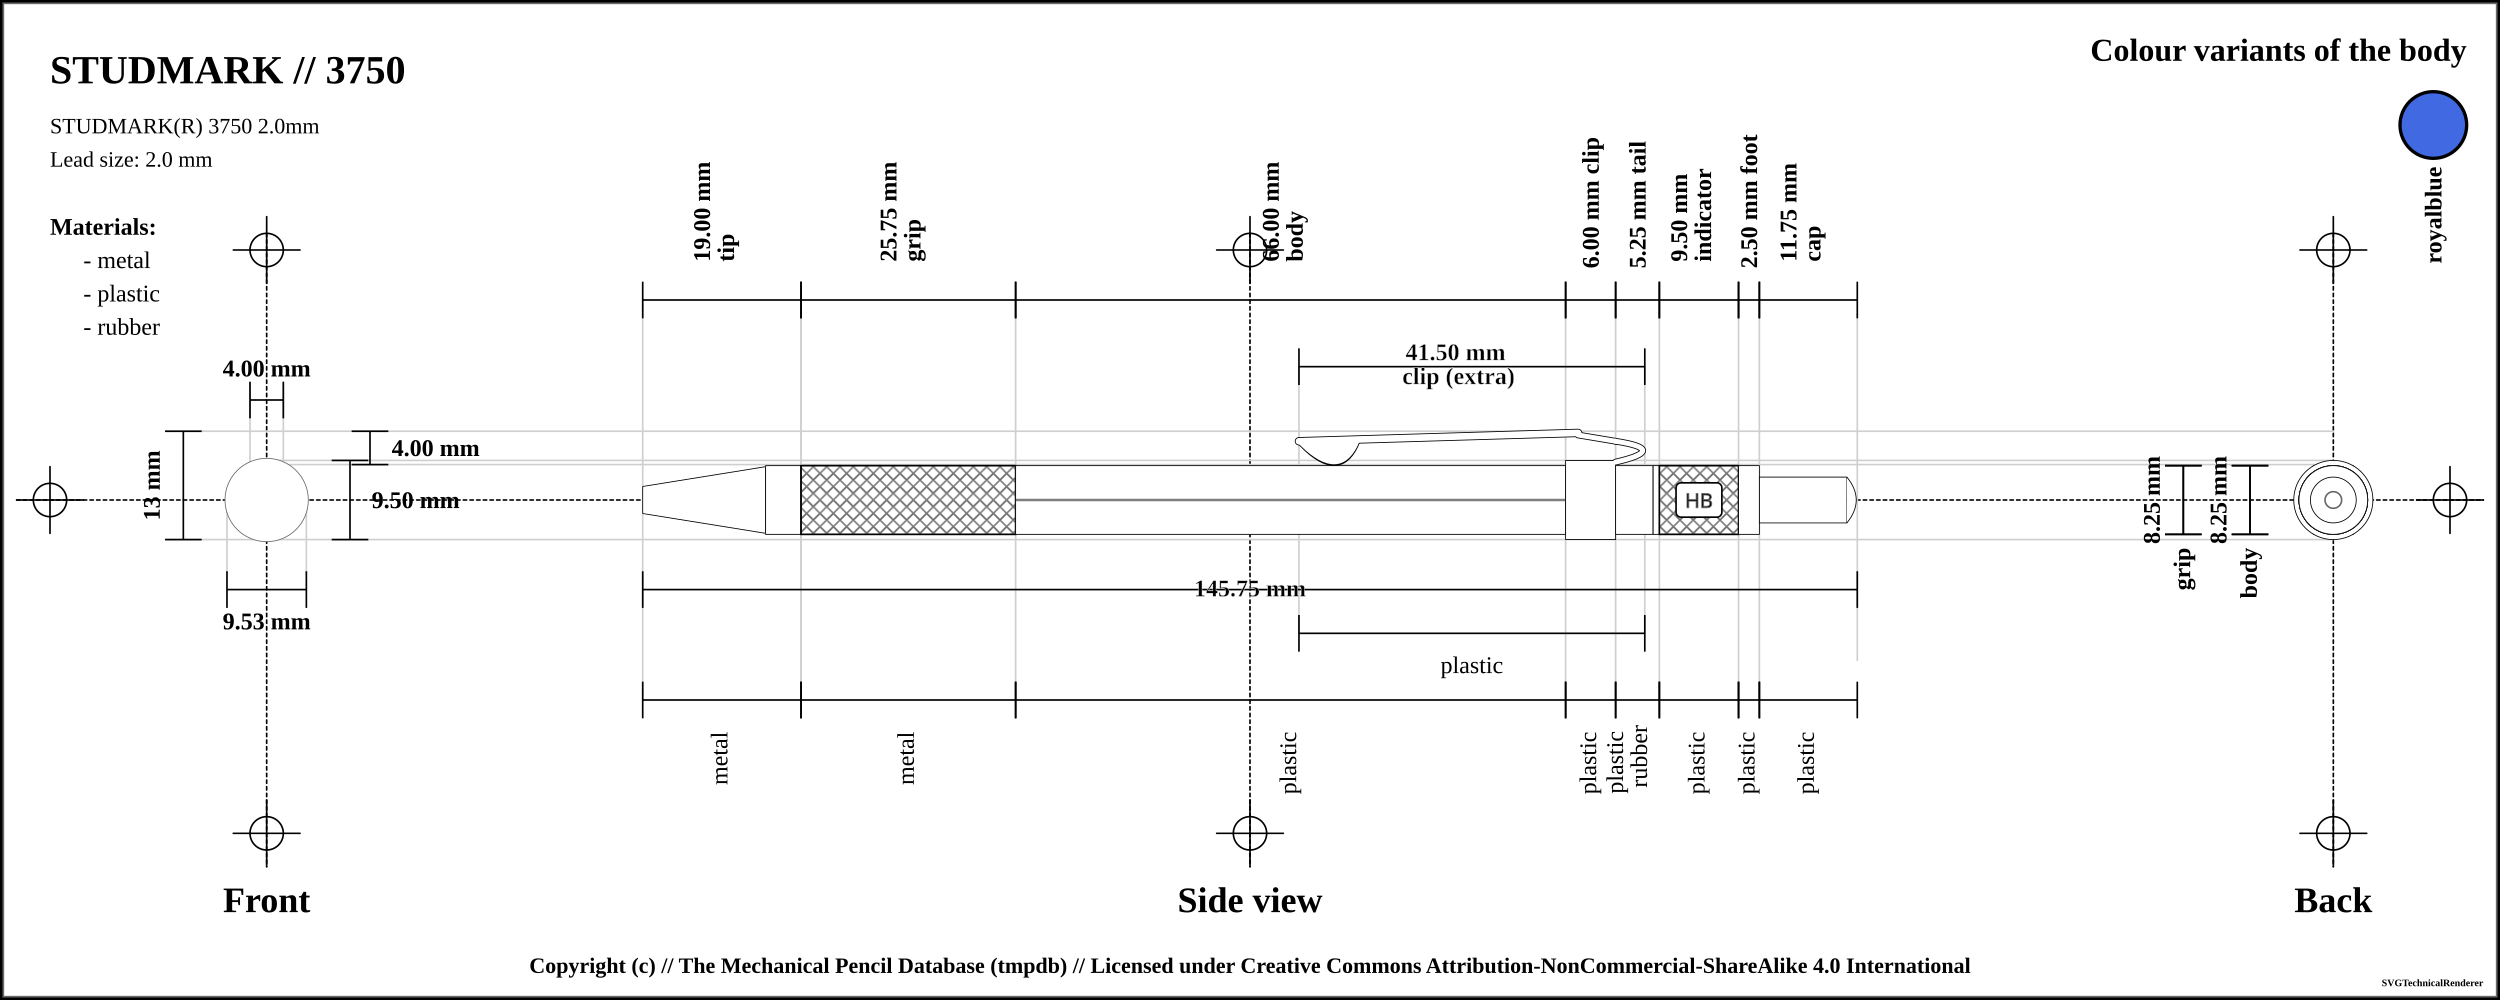
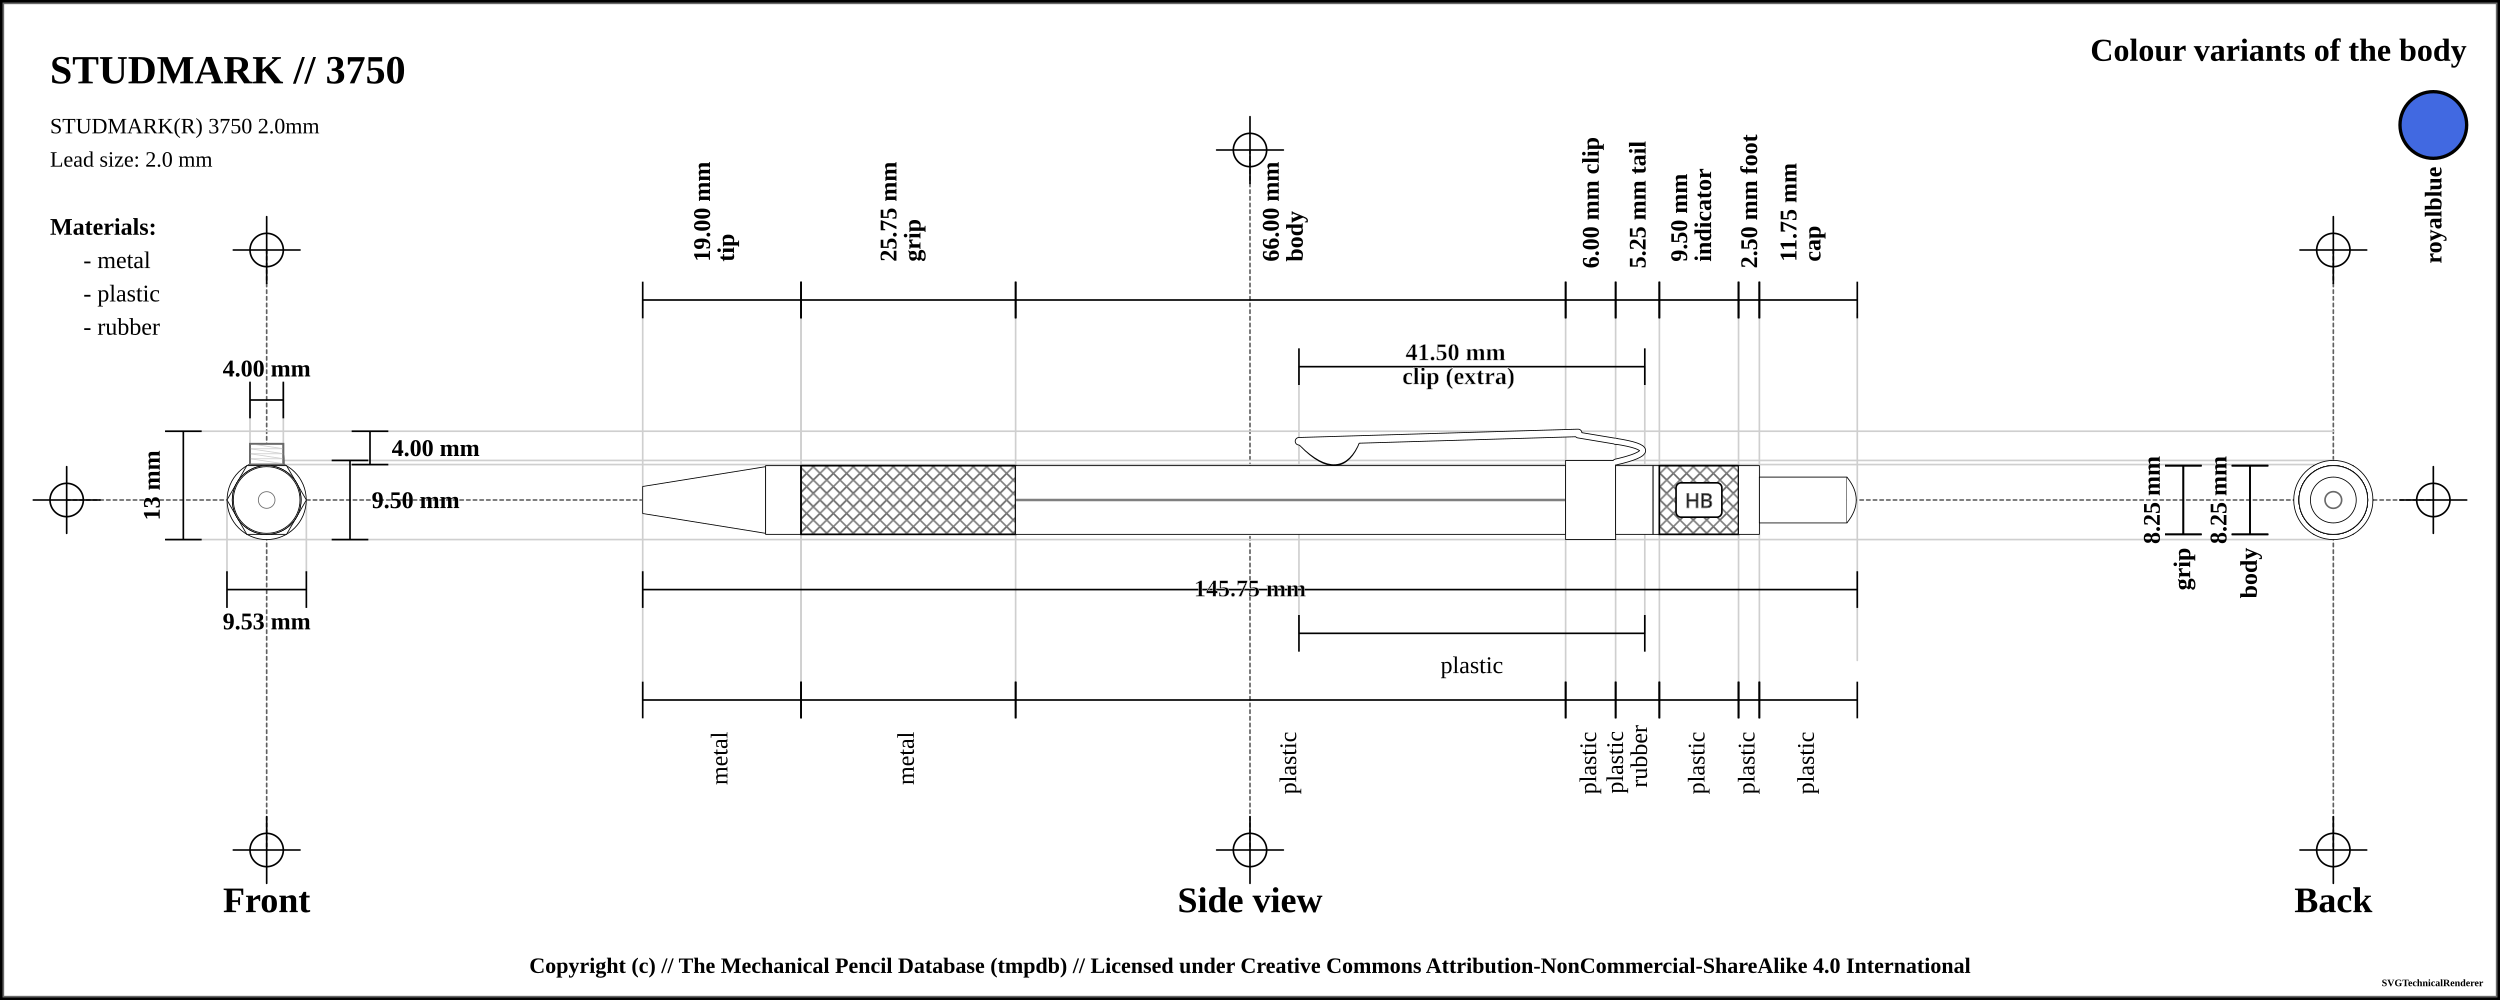
<svg xmlns="http://www.w3.org/2000/svg" width="1500" height="600">
  <pattern id="diagonalHatch" patternUnits="userSpaceOnUse" width="8" height="8">
    <path stroke="dimgray" stroke-linecap="round" stroke-width="1" d="M 4,4 L 8,8" />
    <path stroke="dimgray" stroke-linecap="round" stroke-width="1" d="M 4,4 L 0,8" />
    <path stroke="gray" stroke-linecap="round" stroke-width="1" d="M 4,4 L 8,0" />
    <path stroke="gray" stroke-linecap="round" stroke-width="1" d="M 4,4 L 0,0" />
  </pattern>
  <pattern id="ridged" patternUnits="userSpaceOnUse" width="3" height="3">
    <path stroke="dimgray" stroke-linecap="round" stroke-width="1" d="M 0,0 L 0,3" />
  </pattern>
  <pattern id="lined" patternUnits="userSpaceOnUse" width="3" height="3">
    <path stroke="dimgray" stroke-linecap="round" stroke-width="1" d="M 0,0 L 3,0" />
  </pattern>
  <pattern id="spring" patternUnits="userSpaceOnUse" width="8" height="100">
    <path stroke="dimgray" stroke-linecap="round" stroke-width="2" d="M 0,0 L 8,100" />
    <path stroke="white" stroke-linecap="round" stroke-width="1" d="M 0,0 L 8,100" />
  </pattern>
  <rect x="0" y="0" width="1500" height="600" fill="white" stroke="black" stroke-width="4" />
  <rect x="2" y="2" width="1496" height="596" fill="white" stroke="dimgray" stroke-width="1" />
  <g transform="rotate(0 0 0)">
-     <line x1="10" y1="300" x2="1490" y2="300" stroke-linecap="round" stroke="#000000" stroke-dasharray="2" stroke-width="1" />
-     <line x1="10" y1="300" x2="50" y2="300" stroke-linecap="round" stroke="#000000" stroke-width="1" />
-     <line x1="30" y1="280" x2="30" y2="320" stroke="#000000" stroke-linecap="round" stroke-width="1" />
-     <circle r="10" cx="30" cy="300" fill="white" fill-opacity="0" stroke="#000000" stroke-width="1" />
-     <line x1="1450" y1="300" x2="1490" y2="300" stroke-linecap="round" stroke="#000000" stroke-width="1" />
-     <line x1="1470" y1="280" x2="1470" y2="320" stroke="#000000" stroke-linecap="round" stroke-width="1" />
-     <circle r="10" cx="1470" cy="300" fill="white" fill-opacity="0" stroke="#000000" stroke-width="1" />
-     <line x1="160" y1="140" x2="160" y2="520" stroke="#000000" stroke-linecap="round" stroke-dasharray="2" stroke-width="1" />
+     <line x1="40" y1="300" x2="1460" y2="300" stroke-linecap="round" stroke="#5f5f5f" stroke-dasharray="2" stroke-width="1" />
+     <line x1="20" y1="300" x2="60" y2="300" stroke-linecap="round" stroke="#000000" stroke-width="1" />
+     <line x1="40" y1="280" x2="40" y2="320" stroke="#000000" stroke-linecap="round" stroke-width="1" />
+     <circle r="10" cx="40" cy="300" fill="white" fill-opacity="0" stroke="#000000" stroke-width="1" />
+     <line x1="1440" y1="300" x2="1480" y2="300" stroke-linecap="round" stroke="#000000" stroke-width="1" />
+     <line x1="1460" y1="280" x2="1460" y2="320" stroke="#000000" stroke-linecap="round" stroke-width="1" />
+     <circle r="10" cx="1460" cy="300" fill="white" fill-opacity="0" stroke="#000000" stroke-width="1" />
+     <line x1="750" y1="90" x2="750" y2="510" stroke="#5f5f5f" stroke-linecap="round" stroke-dasharray="2" stroke-width="1" />
+     <line x1="730" y1="90" x2="770" y2="90" stroke-linecap="round" stroke="#000000" stroke-width="1" />
+     <line x1="750" y1="70" x2="750" y2="110" stroke="#000000" stroke-linecap="round" stroke-width="1" />
+     <circle r="10" cx="750" cy="90" fill="white" fill-opacity="0" stroke="#000000" stroke-width="1" />
+     <line x1="730" y1="510" x2="770" y2="510" stroke-linecap="round" stroke="#000000" stroke-width="1" />
+     <line x1="750" y1="490" x2="750" y2="530" stroke="#000000" stroke-linecap="round" stroke-width="1" />
+     <circle r="10" cx="750" cy="510" fill="white" fill-opacity="0" stroke="#000000" stroke-width="1" />
+     <line x1="160" y1="150" x2="160" y2="510" stroke="#5f5f5f" stroke-linecap="round" stroke-dasharray="2" stroke-width="1" />
    <line x1="140" y1="150" x2="180" y2="150" stroke-linecap="round" stroke="#000000" stroke-width="1" />
    <line x1="160" y1="130" x2="160" y2="170" stroke="#000000" stroke-linecap="round" stroke-width="1" />
    <circle r="10" cx="160" cy="150" fill="white" fill-opacity="0" stroke="#000000" stroke-width="1" />
-     <line x1="140" y1="500" x2="180" y2="500" stroke-linecap="round" stroke="#000000" stroke-width="1" />
-     <line x1="160" y1="480" x2="160" y2="520" stroke="#000000" stroke-linecap="round" stroke-width="1" />
-     <circle r="10" cx="160" cy="500" fill="white" fill-opacity="0" stroke="#000000" stroke-width="1" />
-     <line x1="750" y1="140" x2="750" y2="520" stroke="#000000" stroke-linecap="round" stroke-dasharray="2" stroke-width="1" />
-     <line x1="730" y1="150" x2="770" y2="150" stroke-linecap="round" stroke="#000000" stroke-width="1" />
-     <line x1="750" y1="130" x2="750" y2="170" stroke="#000000" stroke-linecap="round" stroke-width="1" />
-     <circle r="10" cx="750" cy="150" fill="white" fill-opacity="0" stroke="#000000" stroke-width="1" />
-     <line x1="730" y1="500" x2="770" y2="500" stroke-linecap="round" stroke="#000000" stroke-width="1" />
-     <line x1="750" y1="480" x2="750" y2="520" stroke="#000000" stroke-linecap="round" stroke-width="1" />
-     <circle r="10" cx="750" cy="500" fill="white" fill-opacity="0" stroke="#000000" stroke-width="1" />
-     <line x1="1400" y1="140" x2="1400" y2="520" stroke="#000000" stroke-linecap="round" stroke-dasharray="2" stroke-width="1" />
+     <line x1="140" y1="510" x2="180" y2="510" stroke-linecap="round" stroke="#000000" stroke-width="1" />
+     <line x1="160" y1="490" x2="160" y2="530" stroke="#000000" stroke-linecap="round" stroke-width="1" />
+     <circle r="10" cx="160" cy="510" fill="white" fill-opacity="0" stroke="#000000" stroke-width="1" />
+     <line x1="1400" y1="150" x2="1400" y2="510" stroke="#5f5f5f" stroke-linecap="round" stroke-dasharray="2" stroke-width="1" />
    <line x1="1380" y1="150" x2="1420" y2="150" stroke-linecap="round" stroke="#000000" stroke-width="1" />
    <line x1="1400" y1="130" x2="1400" y2="170" stroke="#000000" stroke-linecap="round" stroke-width="1" />
    <circle r="10" cx="1400" cy="150" fill="white" fill-opacity="0" stroke="#000000" stroke-width="1" />
-     <line x1="1380" y1="500" x2="1420" y2="500" stroke-linecap="round" stroke="#000000" stroke-width="1" />
-     <line x1="1400" y1="480" x2="1400" y2="520" stroke="#000000" stroke-linecap="round" stroke-width="1" />
-     <circle r="10" cx="1400" cy="500" fill="white" fill-opacity="0" stroke="#000000" stroke-width="1" />
+     <line x1="1380" y1="510" x2="1420" y2="510" stroke-linecap="round" stroke="#000000" stroke-width="1" />
+     <line x1="1400" y1="490" x2="1400" y2="530" stroke="#000000" stroke-linecap="round" stroke-width="1" />
+     <circle r="10" cx="1400" cy="510" fill="white" fill-opacity="0" stroke="#000000" stroke-width="1" />
    <text x="30" y="50" font-size="2.0em" font-weight="bold"> STUDMARK // 3750 </text>
    <text x="30" y="80" font-size="1.1em"> STUDMARK(R) 3750 2.0mm</text>
    <text x="30" y="100" font-size="1.1em"> Lead size: 2.0 mm</text>
    <text x="1480" y="30" font-size="1.6em" font-weight="bold" text-anchor="end" dominant-baseline="central">Colour variants of the body</text>
    <rect x="1440" y="55" width="40" rx="50%" ry="50%" height="40" stroke="black" stroke-width="2" fill="royalblue" fill-opacity="1" />
    <text x="1460" y="100" transform="rotate(-90, 1460, 100)" font-size="1.2em" font-weight="bold" text-anchor="end" dominant-baseline="central">royalblue</text>
    <text x="30" y="136" font-size="1.2em" font-weight="bold" text-anchor="start" dominant-baseline="central">Materials:</text>
    <text x="50" y="156" font-size="1.2em" text-anchor="start" dominant-baseline="central"> - metal</text>
    <text x="50" y="176" font-size="1.2em" text-anchor="start" dominant-baseline="central"> - plastic</text>
    <text x="50" y="196" font-size="1.2em" text-anchor="start" dominant-baseline="central"> - rubber</text>
    <line x1="100" y1="258.75" x2="1400" y2="258.75" stroke-linecap="round" stroke="#cfcfcf" stroke-width="1" />
    <line x1="160" y1="278.75" x2="1400" y2="278.75" stroke-linecap="round" stroke="#cfcfcf" stroke-width="1" />
    <line x1="150" y1="230" x2="150" y2="300" stroke="#cfcfcf" stroke-linecap="round" stroke-width="1" />
    <line x1="170" y1="230" x2="170" y2="300" stroke="#cfcfcf" stroke-linecap="round" stroke-width="1" />
    <line x1="160" y1="276.25" x2="1400" y2="276.25" stroke-linecap="round" stroke="#cfcfcf" stroke-width="1" />
    <line x1="100" y1="323.75" x2="1400" y2="323.75" stroke-linecap="round" stroke="#cfcfcf" stroke-width="1" />
    <line x1="136.184" y1="300" x2="136.184" y2="343.75" stroke="#cfcfcf" stroke-linecap="round" stroke-width="1" />
    <line x1="183.816" y1="300" x2="183.816" y2="343.75" stroke="#cfcfcf" stroke-linecap="round" stroke-width="1" />
    <line x1="385.625" y1="180" x2="385.625" y2="420" stroke="#cfcfcf" stroke-linecap="round" stroke-width="1" />
    <line x1="480.625" y1="180" x2="480.625" y2="420" stroke="#cfcfcf" stroke-linecap="round" stroke-width="1" />
    <line x1="480.625" y1="180" x2="480.625" y2="420" stroke="#cfcfcf" stroke-linecap="round" stroke-width="1" />
    <line x1="609.375" y1="180" x2="609.375" y2="420" stroke="#cfcfcf" stroke-linecap="round" stroke-width="1" />
    <line x1="939.375" y1="180" x2="939.375" y2="420" stroke="#cfcfcf" stroke-linecap="round" stroke-width="1" />
    <line x1="779.375" y1="220" x2="779.375" y2="380" stroke="#cfcfcf" stroke-linecap="round" stroke-width="1" />
    <line x1="986.875" y1="220" x2="986.875" y2="380" stroke="#cfcfcf" stroke-linecap="round" stroke-width="1" />
    <line x1="969.375" y1="180" x2="969.375" y2="420" stroke="#cfcfcf" stroke-linecap="round" stroke-width="1" />
    <line x1="995.625" y1="180" x2="995.625" y2="420" stroke="#cfcfcf" stroke-linecap="round" stroke-width="1" />
    <line x1="1043.125" y1="180" x2="1043.125" y2="420" stroke="#cfcfcf" stroke-linecap="round" stroke-width="1" />
    <line x1="1055.625" y1="180" x2="1055.625" y2="420" stroke="#cfcfcf" stroke-linecap="round" stroke-width="1" />
    <line x1="1114.375" y1="188.25" x2="1114.375" y2="396.25" stroke="#cfcfcf" stroke-linecap="round" stroke-width="1" />
    <text x="160" y="540" font-size="1.8em" font-weight="bold" text-anchor="middle" dominant-baseline="central">Front</text>
    <text x="750" y="540" font-size="1.8em" font-weight="bold" text-anchor="middle" dominant-baseline="central">Side view</text>
    <text x="1400" y="540" font-size="1.8em" font-weight="bold" text-anchor="middle" dominant-baseline="central">Back</text>
    <line x1="150" y1="229" x2="150" y2="251" stroke="black" stroke-width="1" />
    <line x1="150" y1="240" x2="170" y2="240" stroke="black" stroke-width="1" />
    <line x1="170" y1="229" x2="170" y2="251" stroke="black" stroke-width="1" />
    <text x="160" y="221" font-size="1.2em" font-weight="bold" text-anchor="middle" dominant-baseline="central" fill="black">
      <tspan x="160" dy="0">4.00 mm</tspan>
    </text>
    <line x1="211" y1="258.75" x2="233" y2="258.75" stroke="black" stroke-width="1" />
    <line x1="222" y1="258.75" x2="222" y2="278.75" stroke="black" stroke-width="1" />
    <line x1="211" y1="278.75" x2="233" y2="278.75" stroke="black" stroke-width="1" />
    <text x="235" y="268.75" font-size="1.2em" font-weight="bold" text-anchor="start" dominant-baseline="central" fill="black">4.00 mm</text>
    <line x1="199" y1="276.25" x2="221" y2="276.25" stroke="black" stroke-width="1" />
    <line x1="210" y1="276.25" x2="210" y2="323.75" stroke="black" stroke-width="1" />
    <line x1="199" y1="323.75" x2="221" y2="323.75" stroke="black" stroke-width="1" />
    <text x="223" y="300" font-size="1.2em" font-weight="bold" text-anchor="start" dominant-baseline="central" fill="black">9.50 mm</text>
    <line x1="99" y1="258.75" x2="121" y2="258.75" stroke="black" stroke-width="1" />
    <line x1="110" y1="258.75" x2="110" y2="323.75" stroke="black" stroke-width="1" />
    <line x1="99" y1="323.75" x2="121" y2="323.75" stroke="black" stroke-width="1" />
    <text x="91" y="291.25" transform="rotate(-90, 91, 291.25)" font-size="1.2em" font-weight="bold" text-anchor="middle" dominant-baseline="central" fill="black">13 mm</text>
    <line x1="136.184" y1="342.75" x2="136.184" y2="364.75" stroke="black" stroke-width="1" />
    <line x1="136.184" y1="353.75" x2="183.816" y2="353.75" stroke="black" stroke-width="1" />
    <line x1="183.816" y1="342.75" x2="183.816" y2="364.75" stroke="black" stroke-width="1" />
    <text x="160" y="372.75" font-size="1.2em" font-weight="bold" text-anchor="middle" dominant-baseline="central" fill="black">
      <tspan x="160" dy="0">9.53 mm</tspan>
    </text>
    <line x1="385.625" y1="169" x2="385.625" y2="191" stroke="black" stroke-width="1" />
    <line x1="385.625" y1="180" x2="480.625" y2="180" stroke="black" stroke-width="1" />
    <line x1="480.625" y1="169" x2="480.625" y2="191" stroke="black" stroke-width="1" />
    <text x="433.125" y="161" font-size="1.2em" transform="rotate(-90, 421.125, 161)" font-weight="bold" text-anchor="start" dominant-baseline="central" fill="black">
      <tspan x="425.125" dy="0">19.00 mm</tspan>
      <tspan x="425.125" dy="1em">tip</tspan>
    </text>
    <line x1="480.625" y1="169" x2="480.625" y2="191" stroke="black" stroke-width="1" />
    <line x1="480.625" y1="180" x2="609.375" y2="180" stroke="black" stroke-width="1" />
    <line x1="609.375" y1="169" x2="609.375" y2="191" stroke="black" stroke-width="1" />
    <text x="545" y="161" font-size="1.2em" transform="rotate(-90, 533, 161)" font-weight="bold" text-anchor="start" dominant-baseline="central" fill="black">
      <tspan x="537" dy="0">25.75 mm</tspan>
      <tspan x="537" dy="1em">grip</tspan>
    </text>
    <line x1="609.375" y1="169" x2="609.375" y2="191" stroke="black" stroke-width="1" />
    <line x1="609.375" y1="180" x2="939.375" y2="180" stroke="black" stroke-width="1" />
    <line x1="939.375" y1="169" x2="939.375" y2="191" stroke="black" stroke-width="1" />
    <text x="774.375" y="161" font-size="1.2em" transform="rotate(-90, 762.375, 161)" font-weight="bold" text-anchor="start" dominant-baseline="central" fill="black">
      <tspan x="766.375" dy="0">66.00 mm</tspan>
      <tspan x="766.375" dy="1em">body</tspan>
    </text>
    <line x1="939.375" y1="169" x2="939.375" y2="191" stroke="black" stroke-width="1" />
    <line x1="939.375" y1="180" x2="969.375" y2="180" stroke="black" stroke-width="1" />
    <line x1="969.375" y1="169" x2="969.375" y2="191" stroke="black" stroke-width="1" />
    <text x="954.375" y="161" font-size="1.2em" transform="rotate(-90, 954.375, 161)" font-weight="bold" text-anchor="start" dominant-baseline="central" fill="black">
      <tspan x="954.375" dy="0">6.00 mm clip</tspan>
    </text>
    <line x1="779.375" y1="209" x2="779.375" y2="231" stroke="black" stroke-width="1" />
    <line x1="779.375" y1="220" x2="986.875" y2="220" stroke="black" stroke-width="1" />
    <line x1="986.875" y1="209" x2="986.875" y2="231" stroke="black" stroke-width="1" />
    <text x="883.125" y="212" font-weight="bold" font-size="1.2em" stroke="white" stroke-width="0.25" text-anchor="middle" dominant-baseline="middle" fill="black">
      <tspan x="875.125" dy="0">41.50 mm</tspan>
      <tspan x="875.125" dy="1em">clip (extra)</tspan>
    </text>
    <line x1="969.375" y1="169" x2="969.375" y2="191" stroke="black" stroke-width="1" />
    <line x1="969.375" y1="180" x2="995.625" y2="180" stroke="black" stroke-width="1" />
    <line x1="995.625" y1="169" x2="995.625" y2="191" stroke="black" stroke-width="1" />
    <text x="982.5" y="161" font-size="1.2em" transform="rotate(-90, 982.5, 161)" font-weight="bold" text-anchor="start" dominant-baseline="central" fill="black">
      <tspan x="982.5" dy="0">5.25 mm tail</tspan>
    </text>
    <line x1="995.625" y1="169" x2="995.625" y2="191" stroke="black" stroke-width="1" />
    <line x1="995.625" y1="180" x2="1043.125" y2="180" stroke="black" stroke-width="1" />
    <line x1="1043.125" y1="169" x2="1043.125" y2="191" stroke="black" stroke-width="1" />
    <text x="1019.375" y="161" font-size="1.2em" transform="rotate(-90, 1007.375, 161)" font-weight="bold" text-anchor="start" dominant-baseline="central" fill="black">
      <tspan x="1011.375" dy="0">9.50 mm</tspan>
      <tspan x="1011.375" dy="1em">indicator</tspan>
    </text>
    <line x1="1043.125" y1="169" x2="1043.125" y2="191" stroke="black" stroke-width="1" />
    <line x1="1043.125" y1="180" x2="1055.625" y2="180" stroke="black" stroke-width="1" />
    <line x1="1055.625" y1="169" x2="1055.625" y2="191" stroke="black" stroke-width="1" />
    <text x="1049.375" y="161" font-size="1.2em" transform="rotate(-90, 1049.375, 161)" font-weight="bold" text-anchor="start" dominant-baseline="central" fill="black">
      <tspan x="1049.375" dy="0">2.50 mm foot</tspan>
    </text>
    <line x1="1055.625" y1="169" x2="1055.625" y2="191" stroke="black" stroke-width="1" />
    <line x1="1055.625" y1="180" x2="1114.375" y2="180" stroke="black" stroke-width="1" />
    <line x1="1114.375" y1="169" x2="1114.375" y2="191" stroke="black" stroke-width="1" />
    <text x="1085" y="161" font-size="1.2em" transform="rotate(-90, 1073, 161)" font-weight="bold" text-anchor="start" dominant-baseline="central" fill="black">
      <tspan x="1077" dy="0">11.75 mm</tspan>
      <tspan x="1077" dy="1em">cap</tspan>
    </text>
-     <line x1="385.625" y1="342.75" x2="385.625" y2="364.75" stroke="black" stroke-width="1" />
-     <line x1="385.625" y1="353.75" x2="1114.375" y2="353.75" stroke="black" stroke-width="1" />
-     <line x1="1114.375" y1="342.75" x2="1114.375" y2="364.75" stroke="black" stroke-width="1" />
-     <text x="750" y="353.75" font-weight="bold" font-size="1.2em" stroke="white" stroke-width="0.25" text-anchor="middle" dominant-baseline="middle" fill="black">
-       <tspan x="750" dy="0">145.75 mm</tspan>
-     </text>
-     <line x1="385.625" y1="409" x2="385.625" y2="431" stroke="black" stroke-width="1" />
-     <line x1="385.625" y1="420" x2="480.625" y2="420" stroke="black" stroke-width="1" />
-     <line x1="480.625" y1="409" x2="480.625" y2="431" stroke="black" stroke-width="1" />
-     <text x="433.125" y="439" font-size="1.2em" transform="rotate(-90, 433.125, 439)" text-anchor="end" dominant-baseline="middle" fill="black">
-       <tspan x="433.125" dy="0">metal</tspan>
-     </text>
-     <line x1="480.625" y1="409" x2="480.625" y2="431" stroke="black" stroke-width="1" />
-     <line x1="480.625" y1="420" x2="609.375" y2="420" stroke="black" stroke-width="1" />
-     <line x1="609.375" y1="409" x2="609.375" y2="431" stroke="black" stroke-width="1" />
-     <text x="545" y="439" font-size="1.2em" transform="rotate(-90, 545, 439)" text-anchor="end" dominant-baseline="middle" fill="black">
-       <tspan x="545" dy="0">metal</tspan>
-     </text>
-     <line x1="609.375" y1="409" x2="609.375" y2="431" stroke="black" stroke-width="1" />
-     <line x1="609.375" y1="420" x2="939.375" y2="420" stroke="black" stroke-width="1" />
-     <line x1="939.375" y1="409" x2="939.375" y2="431" stroke="black" stroke-width="1" />
-     <text x="774.375" y="439" font-size="1.2em" transform="rotate(-90, 774.375, 439)" text-anchor="end" dominant-baseline="middle" fill="black">
-       <tspan x="774.375" dy="0">plastic</tspan>
-     </text>
-     <line x1="779.375" y1="369" x2="779.375" y2="391" stroke="black" stroke-width="1" />
-     <line x1="779.375" y1="380" x2="986.875" y2="380" stroke="black" stroke-width="1" />
-     <line x1="986.875" y1="369" x2="986.875" y2="391" stroke="black" stroke-width="1" />
-     <text x="883.125" y="399" font-size="1.2em" text-anchor="middle" dominant-baseline="central" fill="black">
-       <tspan x="883.125" dy="0">plastic</tspan>
-     </text>
-     <line x1="939.375" y1="409" x2="939.375" y2="431" stroke="black" stroke-width="1" />
-     <line x1="939.375" y1="420" x2="969.375" y2="420" stroke="black" stroke-width="1" />
-     <line x1="969.375" y1="409" x2="969.375" y2="431" stroke="black" stroke-width="1" />
-     <text x="954.375" y="439" font-size="1.2em" transform="rotate(-90, 954.375, 439)" text-anchor="end" dominant-baseline="middle" fill="black">
-       <tspan x="954.375" dy="0">plastic</tspan>
-     </text>
-     <line x1="969.375" y1="409" x2="969.375" y2="431" stroke="black" stroke-width="1" />
-     <line x1="969.375" y1="420" x2="995.625" y2="420" stroke="black" stroke-width="1" />
-     <line x1="995.625" y1="409" x2="995.625" y2="431" stroke="black" stroke-width="1" />
-     <text x="982.5" y="439" font-size="1.2em" transform="rotate(-90, 970.5, 439)" text-anchor="end" dominant-baseline="middle" fill="black">
-       <tspan x="974.5" dy="0">plastic</tspan>
-       <tspan x="974.5" dy="1em">rubber</tspan>
-     </text>
-     <line x1="995.625" y1="409" x2="995.625" y2="431" stroke="black" stroke-width="1" />
-     <line x1="995.625" y1="420" x2="1043.125" y2="420" stroke="black" stroke-width="1" />
-     <line x1="1043.125" y1="409" x2="1043.125" y2="431" stroke="black" stroke-width="1" />
-     <text x="1019.375" y="439" font-size="1.2em" transform="rotate(-90, 1019.375, 439)" text-anchor="end" dominant-baseline="middle" fill="black">
-       <tspan x="1019.375" dy="0">plastic</tspan>
-     </text>
-     <line x1="1043.125" y1="409" x2="1043.125" y2="431" stroke="black" stroke-width="1" />
-     <line x1="1043.125" y1="420" x2="1055.625" y2="420" stroke="black" stroke-width="1" />
-     <line x1="1055.625" y1="409" x2="1055.625" y2="431" stroke="black" stroke-width="1" />
-     <text x="1049.375" y="439" font-size="1.2em" transform="rotate(-90, 1049.375, 439)" text-anchor="end" dominant-baseline="middle" fill="black">
-       <tspan x="1049.375" dy="0">plastic</tspan>
-     </text>
-     <line x1="1055.625" y1="409" x2="1055.625" y2="431" stroke="black" stroke-width="1" />
-     <line x1="1055.625" y1="420" x2="1114.375" y2="420" stroke="black" stroke-width="1" />
-     <line x1="1114.375" y1="409" x2="1114.375" y2="431" stroke="black" stroke-width="1" />
-     <text x="1085" y="439" font-size="1.2em" transform="rotate(-90, 1085, 439)" text-anchor="end" dominant-baseline="middle" fill="black">
-       <tspan x="1085" dy="0">plastic</tspan>
-     </text>
    <line x1="1299" y1="279.375" x2="1321" y2="279.375" stroke="black" stroke-width="1" />
    <line x1="1310" y1="279.375" x2="1310" y2="320.625" stroke="black" stroke-width="1" />
    <line x1="1299" y1="320.625" x2="1321" y2="320.625" stroke="black" stroke-width="1" />
    <text x="1291" y="300" transform="rotate(-90, 1291, 300)" font-size="1.2em" font-weight="bold" text-anchor="middle" dominant-baseline="central" fill="black">8.25 mm</text>
    <line x1="1299" y1="279.375" x2="1321" y2="279.375" stroke="black" stroke-width="1" />
    <line x1="1310" y1="279.375" x2="1310" y2="320.625" stroke="black" stroke-width="1" />
    <line x1="1299" y1="320.625" x2="1321" y2="320.625" stroke="black" stroke-width="1" />
    <text x="1310" y="328.625" transform="rotate(-90, 1310, 328.625)" font-weight="bold" font-size="1.2em" text-anchor="end" dominant-baseline="middle" fill="black">grip</text>
    <line x1="1339" y1="279.375" x2="1361" y2="279.375" stroke="black" stroke-width="1" />
    <line x1="1350" y1="279.375" x2="1350" y2="320.625" stroke="black" stroke-width="1" />
    <line x1="1339" y1="320.625" x2="1361" y2="320.625" stroke="black" stroke-width="1" />
    <text x="1331" y="300" transform="rotate(-90, 1331, 300)" font-size="1.2em" font-weight="bold" text-anchor="middle" dominant-baseline="central" fill="black">8.25 mm</text>
    <line x1="1339" y1="279.375" x2="1361" y2="279.375" stroke="black" stroke-width="1" />
    <line x1="1350" y1="279.375" x2="1350" y2="320.625" stroke="black" stroke-width="1" />
    <line x1="1339" y1="320.625" x2="1361" y2="320.625" stroke="black" stroke-width="1" />
    <text x="1350" y="328.625" transform="rotate(-90, 1350, 328.625)" font-weight="bold" font-size="1.2em" text-anchor="end" dominant-baseline="middle" fill="black">body</text>
+     <line x1="385.625" y1="342.75" x2="385.625" y2="364.75" stroke="black" stroke-width="1" />
+     <line x1="385.625" y1="353.75" x2="1114.375" y2="353.75" stroke="black" stroke-width="1" />
+     <line x1="1114.375" y1="342.75" x2="1114.375" y2="364.75" stroke="black" stroke-width="1" />
+     <text x="750" y="353.75" font-weight="bold" font-size="1.2em" stroke="white" stroke-width="0.25" text-anchor="middle" dominant-baseline="middle" fill="black">
+       <tspan x="750" dy="0">145.75 mm</tspan>
+     </text>
+     <line x1="385.625" y1="409" x2="385.625" y2="431" stroke="black" stroke-width="1" />
+     <line x1="385.625" y1="420" x2="480.625" y2="420" stroke="black" stroke-width="1" />
+     <line x1="480.625" y1="409" x2="480.625" y2="431" stroke="black" stroke-width="1" />
+     <text x="433.125" y="439" font-size="1.2em" transform="rotate(-90, 433.125, 439)" text-anchor="end" dominant-baseline="middle" fill="black">
+       <tspan x="433.125" dy="0">metal</tspan>
+     </text>
+     <line x1="480.625" y1="409" x2="480.625" y2="431" stroke="black" stroke-width="1" />
+     <line x1="480.625" y1="420" x2="609.375" y2="420" stroke="black" stroke-width="1" />
+     <line x1="609.375" y1="409" x2="609.375" y2="431" stroke="black" stroke-width="1" />
+     <text x="545" y="439" font-size="1.2em" transform="rotate(-90, 545, 439)" text-anchor="end" dominant-baseline="middle" fill="black">
+       <tspan x="545" dy="0">metal</tspan>
+     </text>
+     <line x1="609.375" y1="409" x2="609.375" y2="431" stroke="black" stroke-width="1" />
+     <line x1="609.375" y1="420" x2="939.375" y2="420" stroke="black" stroke-width="1" />
+     <line x1="939.375" y1="409" x2="939.375" y2="431" stroke="black" stroke-width="1" />
+     <text x="774.375" y="439" font-size="1.2em" transform="rotate(-90, 774.375, 439)" text-anchor="end" dominant-baseline="middle" fill="black">
+       <tspan x="774.375" dy="0">plastic</tspan>
+     </text>
+     <line x1="779.375" y1="369" x2="779.375" y2="391" stroke="black" stroke-width="1" />
+     <line x1="779.375" y1="380" x2="986.875" y2="380" stroke="black" stroke-width="1" />
+     <line x1="986.875" y1="369" x2="986.875" y2="391" stroke="black" stroke-width="1" />
+     <text x="883.125" y="399" font-size="1.2em" text-anchor="middle" dominant-baseline="central" fill="black">
+       <tspan x="883.125" dy="0">plastic</tspan>
+     </text>
+     <line x1="939.375" y1="409" x2="939.375" y2="431" stroke="black" stroke-width="1" />
+     <line x1="939.375" y1="420" x2="969.375" y2="420" stroke="black" stroke-width="1" />
+     <line x1="969.375" y1="409" x2="969.375" y2="431" stroke="black" stroke-width="1" />
+     <text x="954.375" y="439" font-size="1.2em" transform="rotate(-90, 954.375, 439)" text-anchor="end" dominant-baseline="middle" fill="black">
+       <tspan x="954.375" dy="0">plastic</tspan>
+     </text>
+     <line x1="969.375" y1="409" x2="969.375" y2="431" stroke="black" stroke-width="1" />
+     <line x1="969.375" y1="420" x2="995.625" y2="420" stroke="black" stroke-width="1" />
+     <line x1="995.625" y1="409" x2="995.625" y2="431" stroke="black" stroke-width="1" />
+     <text x="982.5" y="439" font-size="1.2em" transform="rotate(-90, 970.5, 439)" text-anchor="end" dominant-baseline="middle" fill="black">
+       <tspan x="974.5" dy="0">plastic</tspan>
+       <tspan x="974.5" dy="1em">rubber</tspan>
+     </text>
+     <line x1="995.625" y1="409" x2="995.625" y2="431" stroke="black" stroke-width="1" />
+     <line x1="995.625" y1="420" x2="1043.125" y2="420" stroke="black" stroke-width="1" />
+     <line x1="1043.125" y1="409" x2="1043.125" y2="431" stroke="black" stroke-width="1" />
+     <text x="1019.375" y="439" font-size="1.2em" transform="rotate(-90, 1019.375, 439)" text-anchor="end" dominant-baseline="middle" fill="black">
+       <tspan x="1019.375" dy="0">plastic</tspan>
+     </text>
+     <line x1="1043.125" y1="409" x2="1043.125" y2="431" stroke="black" stroke-width="1" />
+     <line x1="1043.125" y1="420" x2="1055.625" y2="420" stroke="black" stroke-width="1" />
+     <line x1="1055.625" y1="409" x2="1055.625" y2="431" stroke="black" stroke-width="1" />
+     <text x="1049.375" y="439" font-size="1.2em" transform="rotate(-90, 1049.375, 439)" text-anchor="end" dominant-baseline="middle" fill="black">
+       <tspan x="1049.375" dy="0">plastic</tspan>
+     </text>
+     <line x1="1055.625" y1="409" x2="1055.625" y2="431" stroke="black" stroke-width="1" />
+     <line x1="1055.625" y1="420" x2="1114.375" y2="420" stroke="black" stroke-width="1" />
+     <line x1="1114.375" y1="409" x2="1114.375" y2="431" stroke="black" stroke-width="1" />
+     <text x="1085" y="439" font-size="1.2em" transform="rotate(-90, 1085, 439)" text-anchor="end" dominant-baseline="middle" fill="black">
+       <tspan x="1085" dy="0">plastic</tspan>
+     </text>
    <path d="M385.625 291.875 L459.375 280 L459.375 320 L385.625 308.125 Z" stroke-width="0.5" stroke="black" stroke-linejoin="round" fill="white" fill-opacity="1" />
    <path d="M459.375 279.375 L480.625 279.375 L480.625 320.625 L459.375 320.625 Z" stroke-width="0.5" stroke="black" stroke-linejoin="round" fill="white" fill-opacity="1" />
    <path d="M480.625 279.375 L609.375 279.375 L609.375 320.625 L480.625 320.625 Z" stroke-width="0.5" stroke="black" stroke-linejoin="round" fill="white" fill-opacity="1" />
    <path d="M480.625 279.375 L609.375 279.375 L609.375 320.625 L480.625 320.625 Z" stroke-width="1.0" stroke="black" fill="url(#diagonalHatch)" />
    <path d="M609.375 279.375 L939.375 279.375 L939.375 320.625 L609.375 320.625 Z" stroke-width="0.5" stroke="black" stroke-linejoin="round" fill="white" fill-opacity="1" />
    <line x1="609.375" y1="300" x2="939.375" y2="300" stroke-width="1.5" stroke="black" fill="none" stroke-opacity="0.5" />
    <line x1="609.375" y1="300" x2="939.375" y2="300" stroke-width="0.5" stroke="gray" fill="none" stroke-opacity="0.5" />
    <path d="M781.5 266.5 Q804.375 289.75 814.375 264.25 Z" stroke-width="4" stroke="black" fill="dimgray" stroke-linecap="round" />
    <line x1="779.375" y1="264.75" x2="946.875" y2="259.75" stroke-width="5" stroke="black" fill="dimgray" stroke-linecap="round" />
    <line x1="946.875" y1="261" x2="969.375" y2="264.75" stroke-width="4" stroke="black" fill="dimgray" stroke-linecap="round" />
    <path d="M969.375 264.75 Q1001.875 269.75 969.375 277.25" stroke-width="4" stroke="black" fill="none" stroke-linecap="round" />
    <path d="M939.375 276.25 L969.375 276.25 L969.375 323.75 L939.375 323.75 Z" stroke-width="0.5" stroke="black" stroke-linejoin="round" fill="white" fill-opacity="1" />
    <path d="M781.5 266.5 Q804.375 288.75 814.375 264.25 Z" stroke-width="3" stroke="white" fill="white" stroke-linecap="round" />
    <line x1="779.375" y1="264.75" x2="946.875" y2="259.75" stroke-width="4" stroke="white" fill="white" stroke-linecap="round" />
    <line x1="946.875" y1="261" x2="969.375" y2="264.75" stroke-width="3" stroke="white" fill="white" stroke-linecap="round" />
    <path d="M969.375 264.75 Q1001.875 269.75 969.375 277.25" stroke-width="3" stroke="white" fill="none" stroke-linecap="round" />
    <path d="M969.375 279.375 L991.875 279.375 L991.875 320.625 L969.375 320.625 Z" stroke-width="0.5" stroke="black" stroke-linejoin="round" fill="white" fill-opacity="1" />
    <path d="M991.875 279.375 L995.625 279.375 L995.625 320.625 L991.875 320.625 Z" stroke-width="0.5" stroke="black" stroke-linejoin="round" fill="white" fill-opacity="1" />
    <path d="M995.625 279.375 L1043.125 279.375 L1043.125 320.625 L995.625 320.625 Z" stroke-width="0.5" stroke="black" stroke-linejoin="round" fill="white" fill-opacity="1" />
    <path d="M995.625 279.375 L1043.125 279.375 L1043.125 320.625 L995.625 320.625 Z" stroke-width="1.0" stroke="black" fill="url(#diagonalHatch)" />
    <rect x="1005.625" y="289.688" width="27.5" height="20.625" rx="3" ry="3" stroke-width="1" stroke="black" fill="white" />
    <text x="1019.375" y="300" text-anchor="middle" dominant-baseline="central">
      <tspan stroke="dimgray" stroke-width="0.5" font-family="sans-serif" fill="black" textLength="{this.width * 5 - 24}"> HB</tspan>
    </text>
    <path d="M1043.125 279.375 L1055.625 279.375 L1055.625 320.625 L1043.125 320.625 Z" stroke-width="0.5" stroke="black" stroke-linejoin="round" fill="white" fill-opacity="1" />
    <path d="M1055.625 286.25 L1108.125 286.25 L1108.125 313.75 L1055.625 313.75 Z" stroke-width="0.5" stroke="black" stroke-linejoin="round" fill="white" fill-opacity="1" />
    <path d="M1108.125 286.25 Q1119.375 300 1108.125 313.75" stroke-width="0.5" stroke="black" stroke-linejoin="round" fill="white" fill-opacity="1" />
+     <circle r="13.75" cx="160" cy="300" stroke="black" stroke-width="0.5" fill="white" fill-opacity="1" />
+     <circle r="13.75" cx="160" cy="300" stroke="black" stroke-width="0.5" fill="white" fill-opacity="1" />
    <circle r="13.75" cx="160" cy="300" fill="white" fill-opacity="1" stroke="black" stroke-width="0.5" />
    <circle r="20.625" cx="160" cy="300" fill="white" fill-opacity="1" stroke="black" stroke-width="0.5" />
    <circle r="20.625" cx="160" cy="300" fill="white" fill-opacity="1" stroke="black" stroke-width="0.5" />
    <circle r="20.625" cx="160" cy="300" fill="white" fill-opacity="1" stroke="black" stroke-width="0.5" />
    <circle r="20.625" cx="160" cy="300" fill="white" fill-opacity="1" stroke="black" stroke-width="0.5" />
    <circle r="23.75" cx="160" cy="300" fill="white" fill-opacity="1" stroke="black" stroke-width="0.5" />
+     <rect x="150" y="276.5" width="20" height="2.25" rx="0" ry="0" stroke-width="1.0" stroke="dimgray" fill="white" />
+     <line x1="150" x2="170" y1="276.5" y2="279.5" stroke-width="0.5" stroke="#cfcfcf" />
+     <rect x="150" y="276.5" width="20" height="2.25" rx="0" ry="0" stroke-width="1.0" stroke="dimgray" fill="none" />
+     <rect x="150" y="273.75" width="20" height="5" rx="0" ry="0" stroke-width="1.0" stroke="dimgray" fill="white" />
+     <line x1="150" x2="170" y1="273.75" y2="276.75" stroke-width="0.5" stroke="#cfcfcf" />
+     <line x1="150" x2="170" y1="276.75" y2="276.75" stroke-width="0.5" stroke="#cfcfcf" />
+     <line x1="150" x2="170" y1="276.75" y2="279.75" stroke-width="0.5" stroke="#cfcfcf" />
+     <rect x="150" y="273.75" width="20" height="5" rx="0" ry="0" stroke-width="1.0" stroke="dimgray" fill="none" />
+     <rect x="150" y="275" width="20" height="3.75" rx="0" ry="0" stroke-width="1.0" stroke="dimgray" fill="white" />
+     <line x1="150" x2="170" y1="275" y2="278" stroke-width="0.5" stroke="#cfcfcf" />
+     <line x1="150" x2="170" y1="278" y2="278" stroke-width="0.5" stroke="#cfcfcf" />
+     <line x1="150" x2="170" y1="278" y2="281" stroke-width="0.5" stroke="#cfcfcf" />
+     <rect x="150" y="275" width="20" height="3.75" rx="0" ry="0" stroke-width="1.0" stroke="dimgray" fill="none" />
+     <rect x="150" y="266.25" width="20" height="12.5" rx="0" ry="0" stroke-width="1.0" stroke="dimgray" fill="white" />
+     <line x1="150" x2="170" y1="266.25" y2="269.25" stroke-width="0.5" stroke="#cfcfcf" />
+     <line x1="150" x2="170" y1="269.25" y2="269.25" stroke-width="0.5" stroke="#cfcfcf" />
+     <line x1="150" x2="170" y1="269.25" y2="272.25" stroke-width="0.5" stroke="#cfcfcf" />
+     <line x1="150" x2="170" y1="272.25" y2="272.25" stroke-width="0.5" stroke="#cfcfcf" />
+     <line x1="150" x2="170" y1="272.25" y2="275.25" stroke-width="0.5" stroke="#cfcfcf" />
+     <line x1="150" x2="170" y1="275.25" y2="275.25" stroke-width="0.5" stroke="#cfcfcf" />
+     <line x1="150" x2="170" y1="275.25" y2="278.25" stroke-width="0.5" stroke="#cfcfcf" />
+     <line x1="150" x2="170" y1="278.25" y2="278.25" stroke-width="0.5" stroke="#cfcfcf" />
+     <line x1="150" x2="170" y1="278.25" y2="281.25" stroke-width="0.5" stroke="#cfcfcf" />
+     <rect x="150" y="266.25" width="20" height="12.5" rx="0" ry="0" stroke-width="1.0" stroke="dimgray" fill="none" />
    <polygon points="148.092,279.375 171.908,279.375 183.816,300 171.908,320.625 148.092,320.625 136.184,300 " stroke="black" stroke-width="0.5" fill="white" fill-opacity="1" />
    <circle r="20.625" cx="160" cy="300" fill="white" fill-opacity="1" stroke="black" stroke-width="0.5" />
    <circle r="20.625" cx="160" cy="300" fill="white" fill-opacity="1" stroke="black" stroke-width="0.5" />
    <circle r="8.125" cx="160" cy="300" stroke="black" stroke-width="0.5" fill="white" fill-opacity="1" />
    <circle r="20" cx="160" cy="300" stroke="black" stroke-width="0.5" fill="white" fill-opacity="1" />
-     <circle r="25" cx="160" cy="300" fill="white" fill-opacity="1" stroke="dimgray" stroke-width="0.5" />
+     <circle r="5" cx="160" cy="300" fill="white" fill-opacity="1" stroke="dimgray" stroke-width="0.5" />
    <circle r="8.125" cx="1400" cy="300" stroke="black" stroke-width="0.5" fill="white" fill-opacity="1" />
    <circle r="20" cx="1400" cy="300" stroke="black" stroke-width="0.5" fill="white" fill-opacity="1" />
    <circle r="20.625" cx="1400" cy="300" fill="white" fill-opacity="1" stroke="black" stroke-width="0.5" />
    <circle r="20.625" cx="1400" cy="300" fill="white" fill-opacity="1" stroke="black" stroke-width="0.5" />
    <polygon points="1388.092,279.375 1411.908,279.375 1423.816,300 1411.908,320.625 1388.092,320.625 1376.184,300 " stroke="black" stroke-width="0.5" fill="white" fill-opacity="1" />
    <circle r="23.75" cx="1400" cy="300" fill="white" fill-opacity="1" stroke="black" stroke-width="0.5" />
    <circle r="20.625" cx="1400" cy="300" fill="white" fill-opacity="1" stroke="black" stroke-width="0.5" />
    <circle r="20.625" cx="1400" cy="300" fill="white" fill-opacity="1" stroke="black" stroke-width="0.5" />
    <circle r="20.625" cx="1400" cy="300" fill="white" fill-opacity="1" stroke="black" stroke-width="0.5" />
    <circle r="20.625" cx="1400" cy="300" fill="white" fill-opacity="1" stroke="black" stroke-width="0.5" />
    <circle r="13.75" cx="1400" cy="300" fill="white" fill-opacity="1" stroke="black" stroke-width="0.5" />
    <circle r="5" cx="1400" cy="300" fill="white" fill-opacity="1" stroke="dimgray" stroke-width="1" />
  </g>
  <text x="50%" y="580" font-size="1.1em" font-weight="bold" text-anchor="middle" dominant-baseline="middle">Copyright (c) // The Mechanical Pencil Database (tmpdb) // Licensed under Creative Commons Attribution-NonCommercial-ShareAlike 4.0 International</text>
  <text x="1490" y="590" font-size="0.5em" font-weight="bold" text-anchor="end" dominant-baseline="middle">SVGTechnicalRenderer</text>
</svg>
